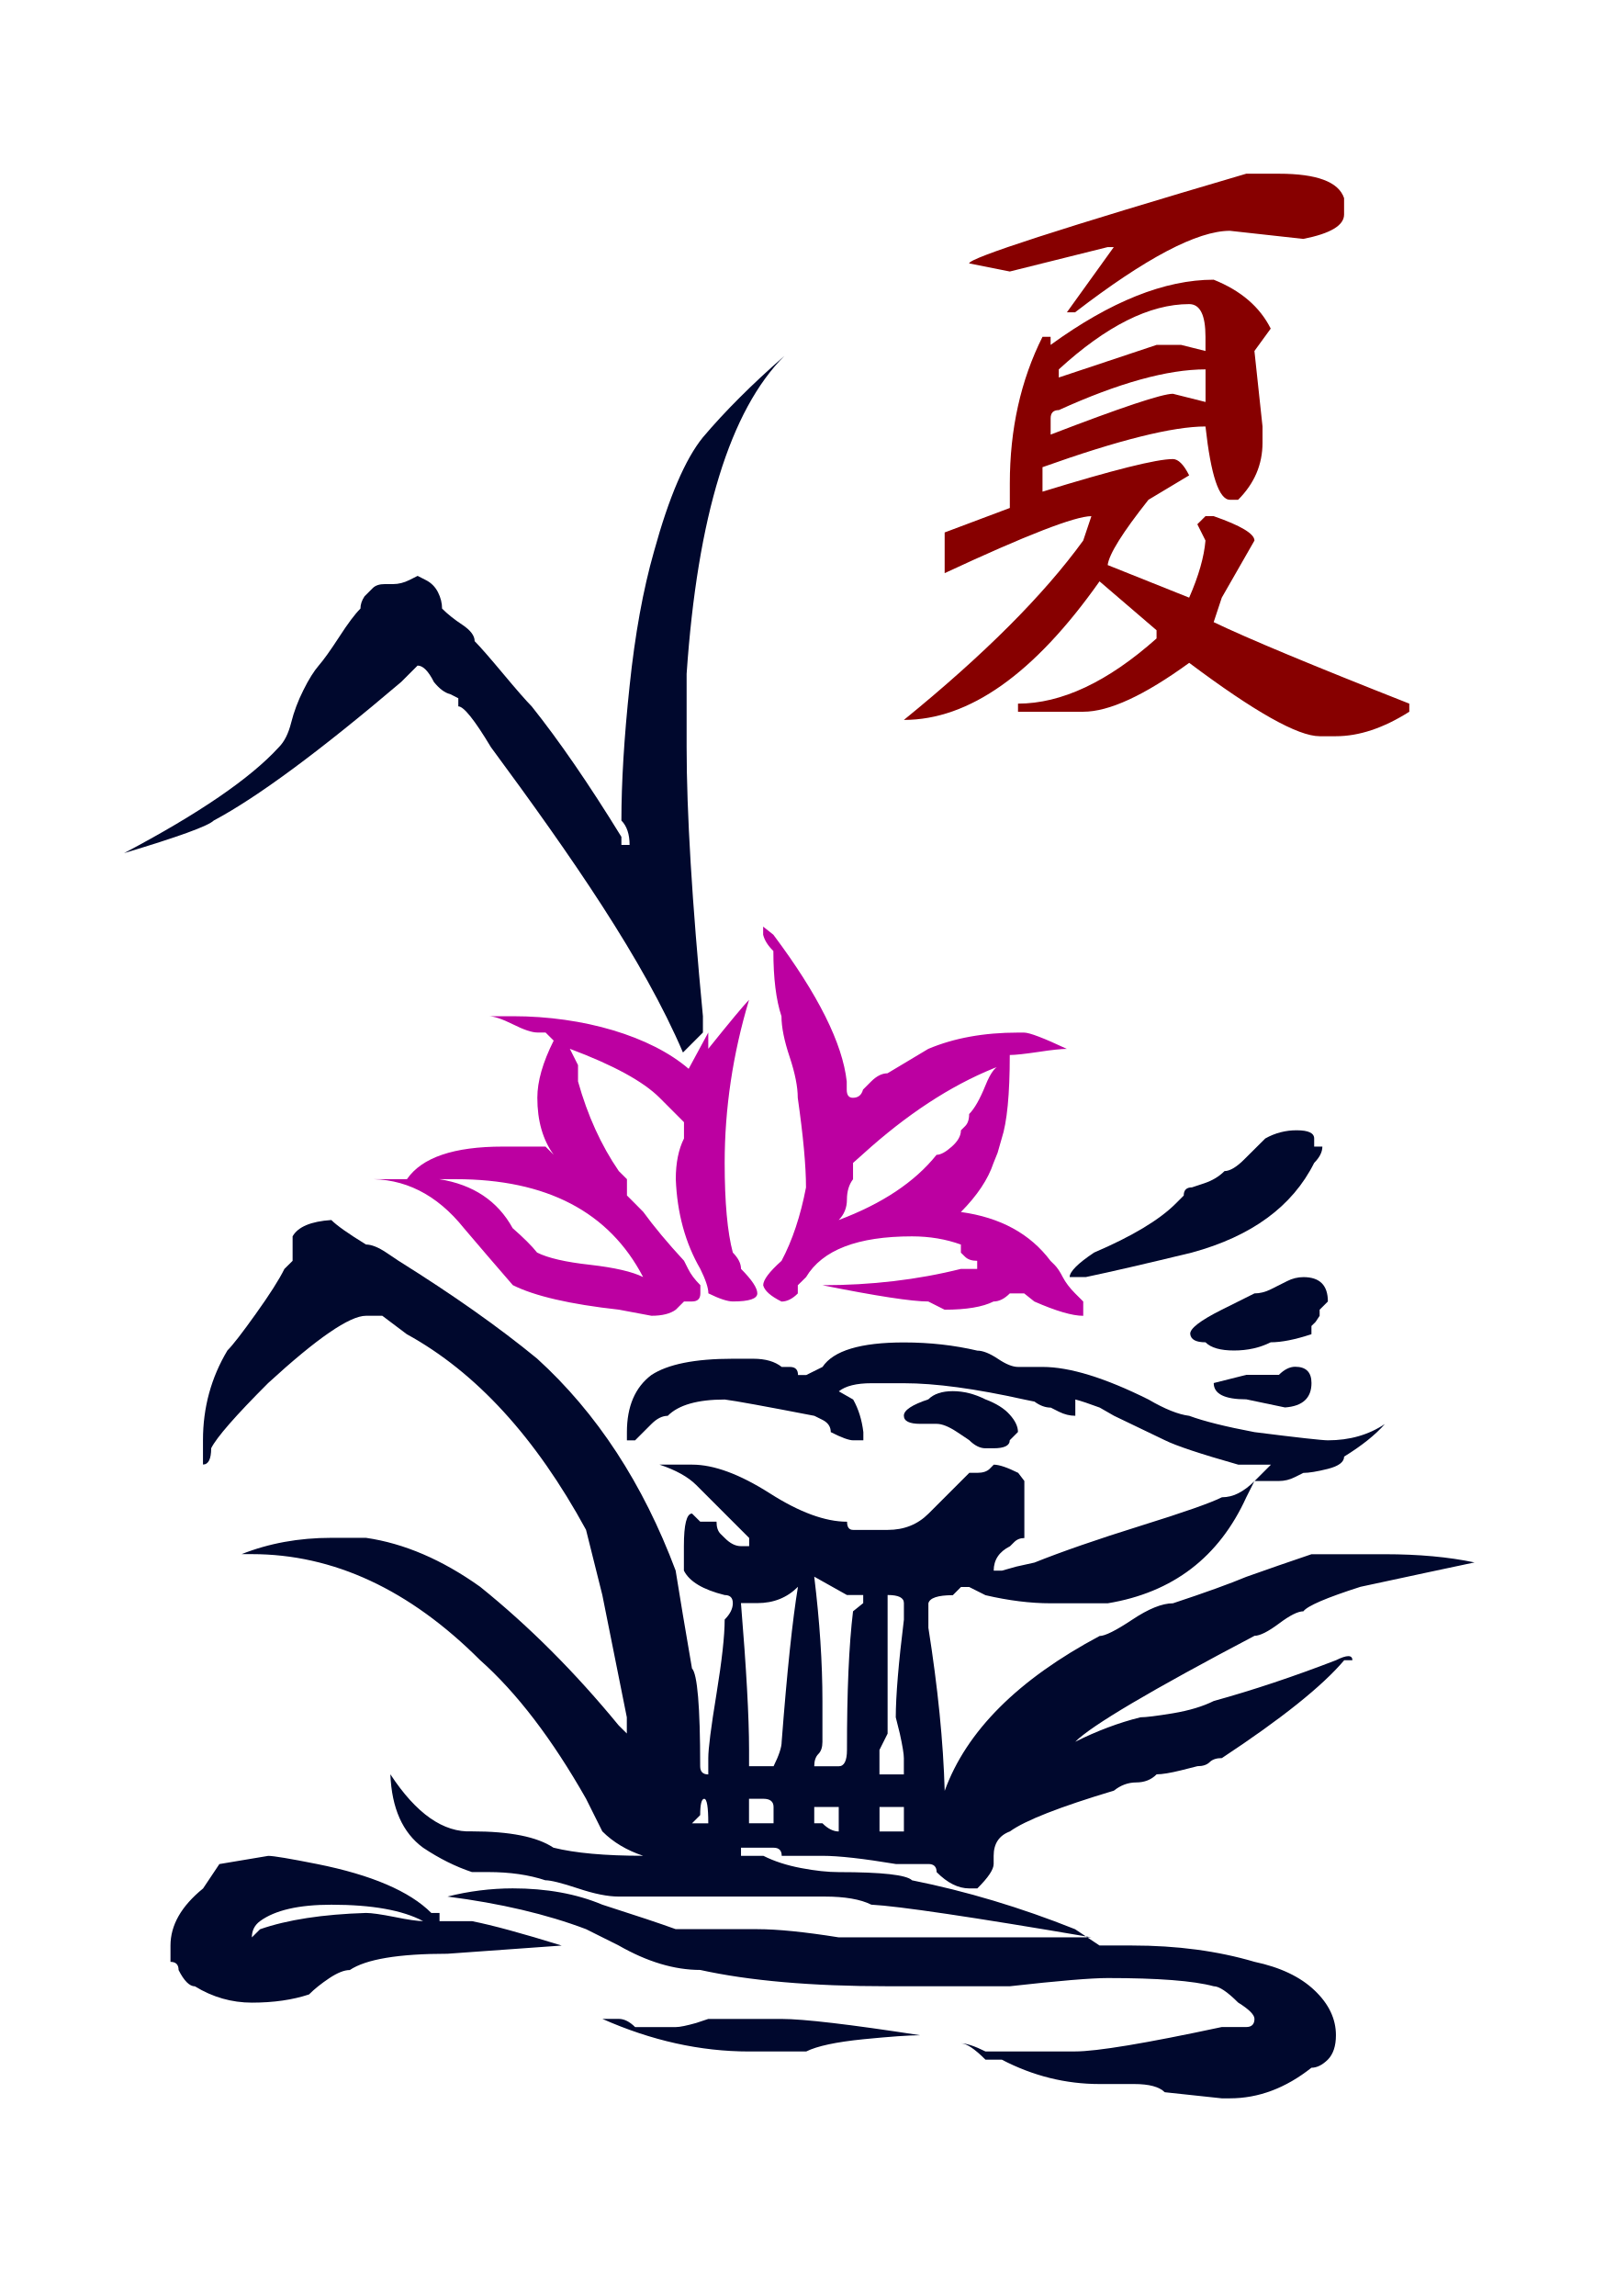
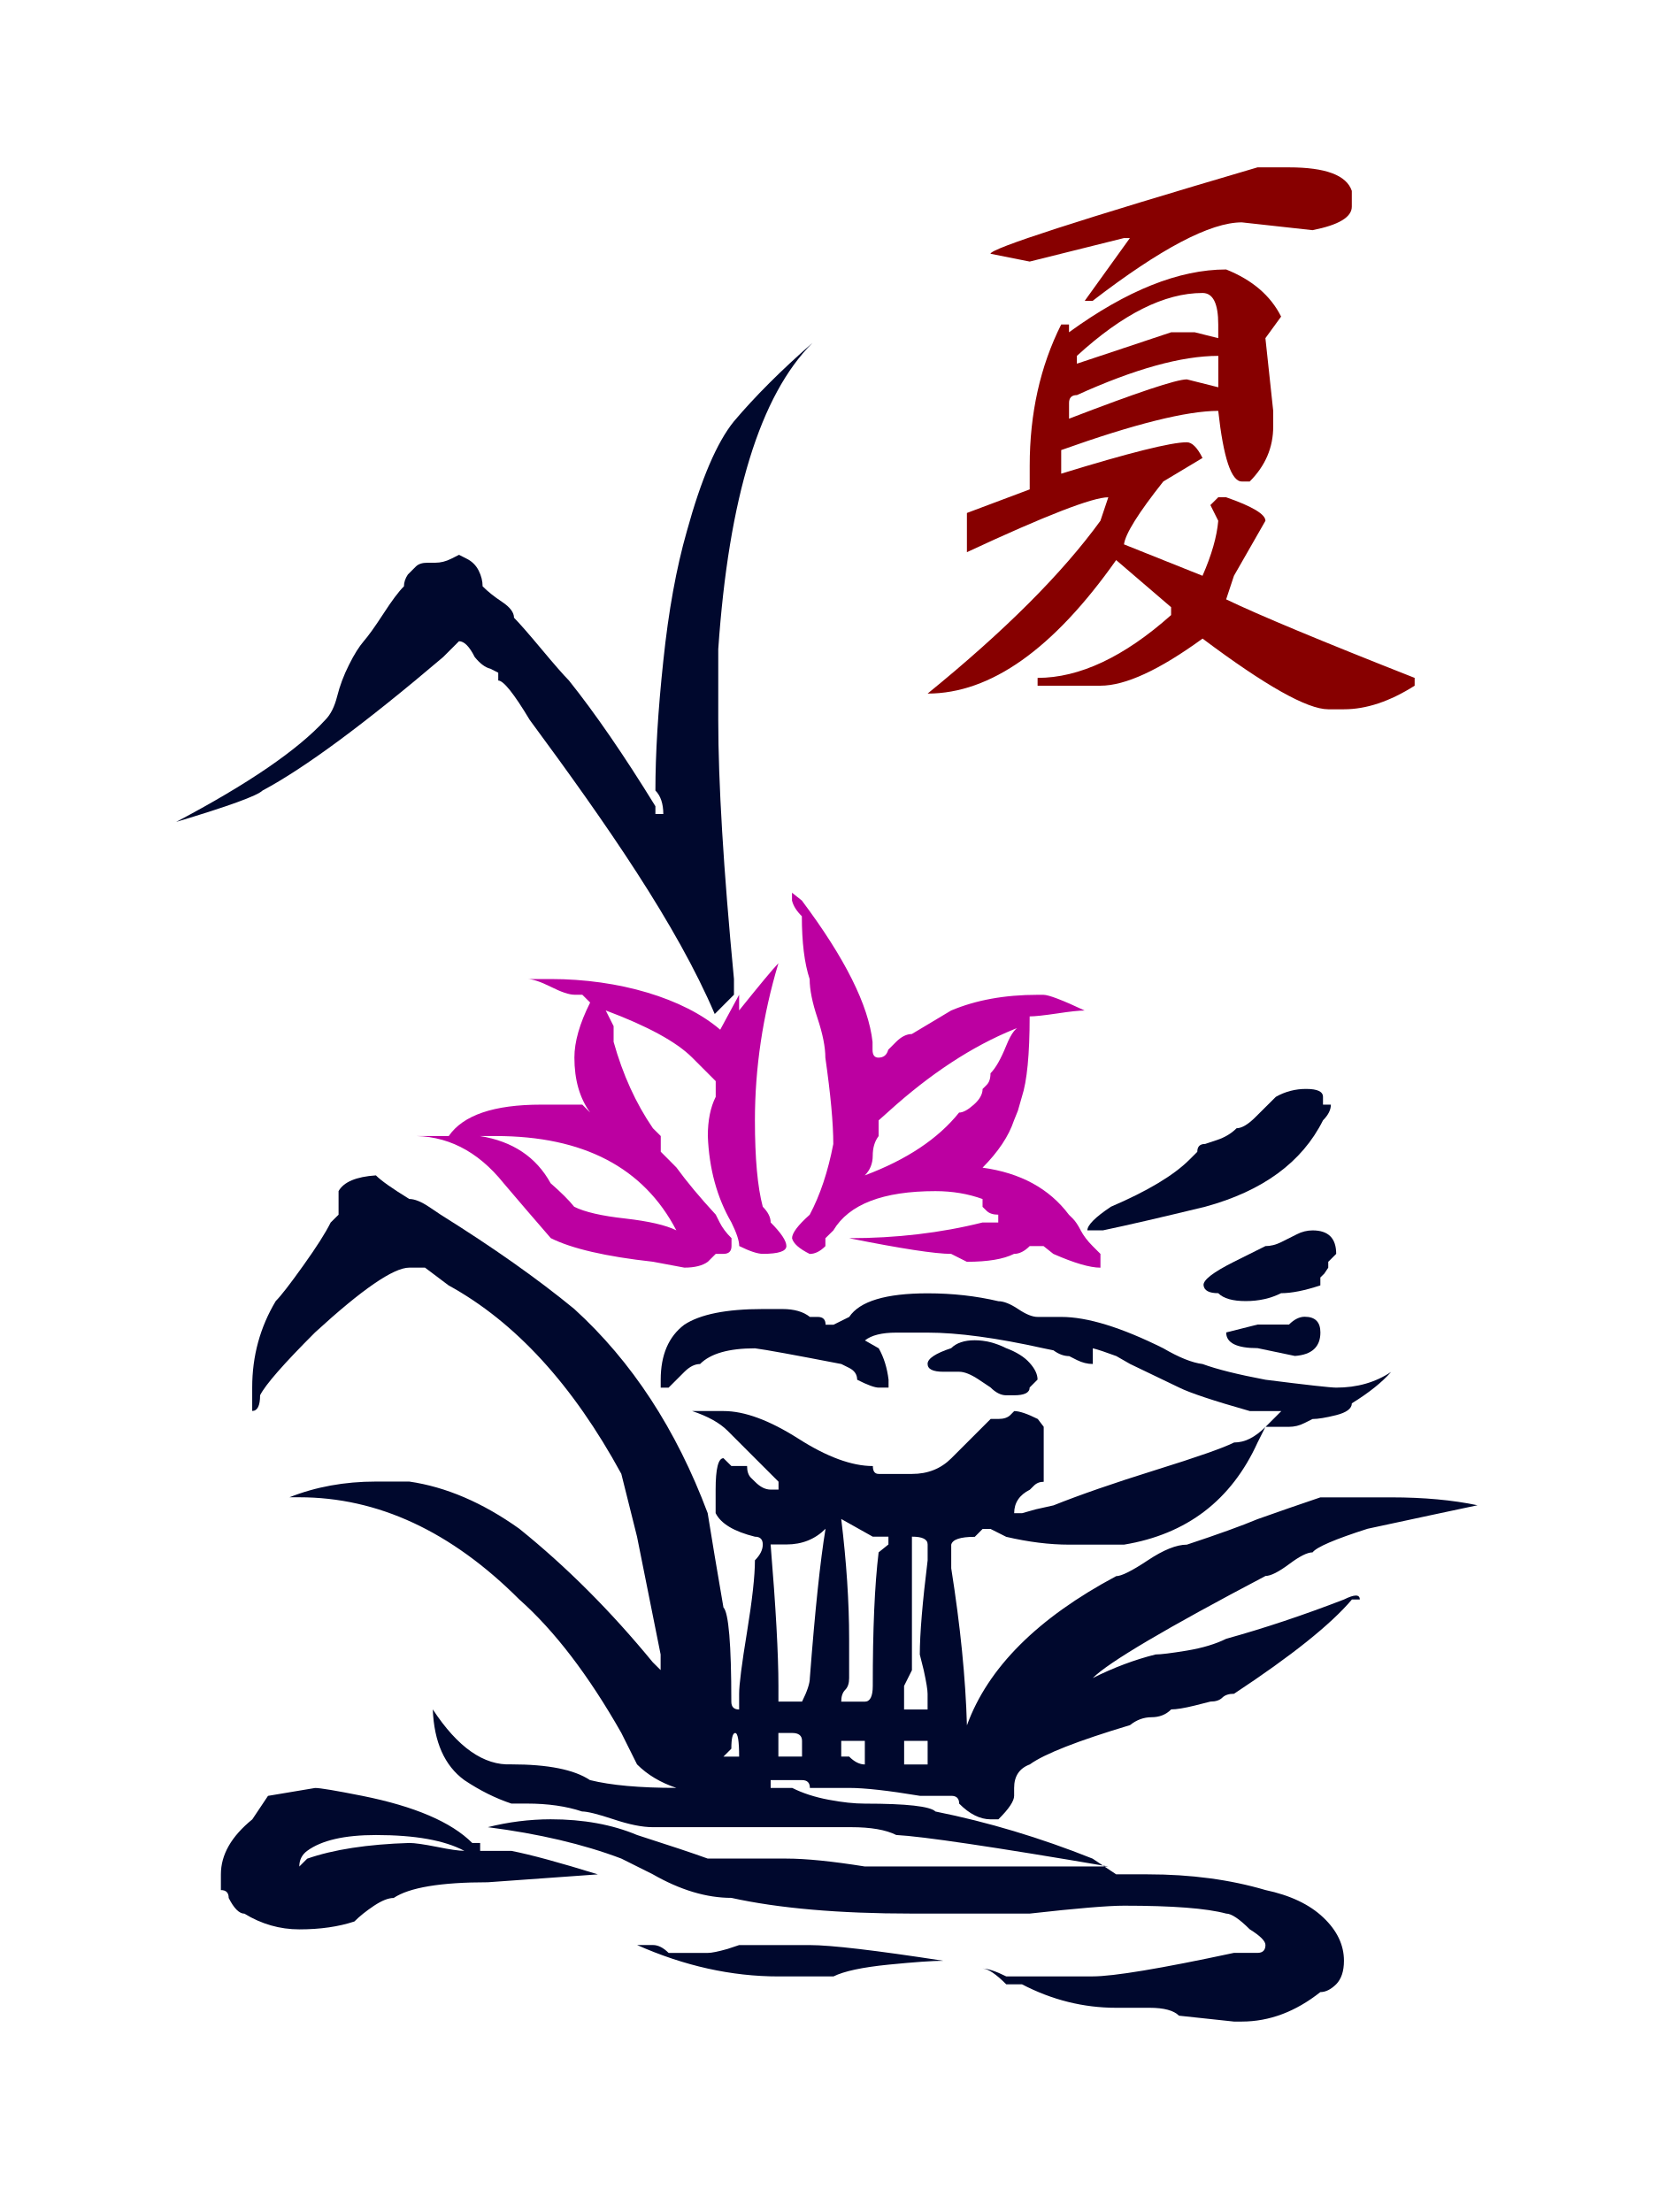
- <svg xmlns="http://www.w3.org/2000/svg" viewBox="0 0 139.764 200">
+ <svg xmlns="http://www.w3.org/2000/svg" viewBox="0 0 139.764 200" height="400" width="300">
  <path d="M61.711 89.94v1.419c1.9-2.367 3.082-3.787 3.553-4.267-1.42 4.735-2.125 9.474-2.125 14.205 0 3.436.238 6.037.71 7.812.468.476.714.948.714 1.42.94.947 1.42 1.661 1.42 2.133s-.714.706-2.13.706c-.472 0-1.186-.238-2.134-.706 0-.472-.238-1.186-.705-2.133-1.303-2.247-2.017-4.848-2.134-7.813 0-1.42.238-2.597.714-3.545v-1.42l-2.13-2.133c-1.423-1.42-4.025-2.84-7.816-4.259l.714 1.42v1.42c.827 2.956 2.008 5.561 3.553 7.812l.355.35.355.355v1.42l.714.714.706.714c.947 1.302 2.133 2.722 3.553 4.259l.355.706c.238.475.589.947 1.069 1.42v.713c0 .472-.246.706-.714.706h-.71l-.714.714c-.472.35-1.186.532-2.125.532l-2.84-.532c-4.267-.472-7.34-1.186-9.236-2.134a614.845 614.845 0 01-4.263-4.965c-2.367-2.956-5.207-4.376-8.518-4.267h3.554c1.298-1.891 4.085-2.839 8.344-2.839h3.731l.71.714c-.948-1.303-1.424-2.956-1.424-4.973 0-1.42.472-3.077 1.424-4.973l-.71-.706h-.714c-.468 0-1.186-.238-2.13-.714-.947-.471-1.657-.705-2.125-.705h2.125c6.155 0 12.007 1.742 15.314 4.581m-3.968 18.141c-2.957-5.678-8.405-8.526-16.33-8.526h-1.424c2.956.476 5.085 1.896 6.388 4.267.944.827 1.662 1.537 2.13 2.126.947.476 2.484.83 4.622 1.065 2.13.246 3.666.597 4.614 1.068zm37.641 1.424l.706.706v1.246c-.948 0-2.368-.415-4.26-1.246l-.886-.706h-1.251c-.468.472-.944.706-1.42.706-.947.476-2.37.714-4.262.714l-.706-.355-.714-.36c-1.424 0-4.501-.471-9.232-1.419 4.259 0 8.284-.472 12.071-1.42h1.42v-.705c-.468 0-.823-.117-1.065-.36l-.355-.35v-.706c-1.303-.472-2.722-.714-4.263-.714-4.735 0-7.812 1.182-9.228 3.553l-.718.706v.714c-.467.472-.943.706-1.42.706-.947-.472-1.48-.944-1.596-1.42 0-.472.536-1.177 1.597-2.125.948-1.779 1.653-3.908 2.133-6.393 0-1.891-.246-4.497-.718-7.812 0-.948-.234-2.133-.705-3.553-.476-1.42-.714-2.598-.714-3.545-.472-1.428-.706-3.316-.706-5.687-.48-.472-.774-.94-.891-1.42v-.706l.89.706c3.905 5.211 6.03 9.474 6.393 12.785v.706c0 .476.174.714.533.714.468 0 .758-.238.887-.714l.706-.706c.472-.471.948-.713 1.424-.713l3.553-2.126c2.246-.948 4.852-1.42 7.812-1.42h.536c.468 0 1.71.472 3.727 1.42-.472 0-1.303.085-2.484.266-1.186.174-2.009.266-2.489.266 0 3.437-.238 5.86-.706 7.28l-.355 1.242-.358.888c-.472 1.42-1.424 2.84-2.84 4.267 3.436.472 6.038 1.891 7.812 4.259l.355.35c.238.243.472.594.714 1.07.242.46.597.935 1.073 1.411m-19.351-9.946c-.359.476-.532 1.065-.532 1.779 0 .706-.246 1.303-.718 1.775 3.787-1.42 6.63-3.312 8.526-5.68.355 0 .79-.237 1.327-.713.532-.472.798-.944.798-1.42l.355-.355c.242-.233.36-.588.36-1.064.471-.472.939-1.303 1.419-2.489.472-1.177.944-1.77 1.423-1.77-3.787 1.42-7.578 3.787-11.365 7.098l-1.593 1.42z" fill="#bc00a1" />
  <path d="M38.283 167.348h2.839c1.775.35 4.38 1.06 7.816 2.125l-9.945.714c-4.264 0-7.103.472-8.518 1.42-.476 0-1.07.234-1.78.705-.705.472-1.302.948-1.77 1.42-1.423.472-3.085.714-4.973.714-1.77 0-3.436-.48-4.968-1.42-.472 0-.948-.48-1.424-1.42 0-.471-.234-.713-.706-.713v-1.42c0-1.775.94-3.428 2.84-4.973l1.42-2.125 4.262-.714c.468 0 1.892.242 4.267.714 4.731.948 8.046 2.367 9.938 4.259h.714v.714zm75.984-31.963h6.393c2.952 0 5.562.242 7.812.714-2.25.472-5.562 1.185-9.938 2.125-2.964.948-4.622 1.662-4.973 2.134-.475 0-1.181.355-2.129 1.069-.948.705-1.658 1.064-2.125 1.064-8.994 4.731-14.205 7.812-15.625 9.232 1.892-.948 3.783-1.657 5.679-2.133.468 0 1.42-.117 2.84-.351 1.419-.238 2.605-.597 3.552-1.069 3.428-.948 6.978-2.134 10.652-3.553.948-.472 1.424-.472 1.424 0h-.71c-1.9 2.25-5.453 5.09-10.66 8.526-.472 0-.823.117-1.06.35-.243.239-.593.356-1.07.356l-1.42.359c-.947.234-1.66.35-2.133.35-.467.472-1.064.706-1.77.706-.714 0-1.363.242-1.952.714-4.735 1.42-7.756 2.606-9.059 3.553-.943.351-1.42 1.061-1.42 2.126v.714c0 .472-.471 1.181-1.423 2.125h-.706c-.948 0-1.9-.472-2.84-1.42 0-.471-.241-.705-.713-.705h-2.84c-2.839-.472-4.972-.714-6.392-.714h-3.553c0-.472-.238-.706-.706-.706h-2.84v.706h1.949c.943.476 2.04.83 3.279 1.065 1.25.238 2.339.354 3.283.354 3.787 0 5.916.242 6.392.714 4.731.948 9.47 2.368 14.205 4.26l1.069.713 1.06.706h2.844c3.908 0 7.453.476 10.655 1.42 2.247.476 3.99 1.302 5.231 2.484 1.25 1.182 1.868 2.489 1.868 3.908 0 .948-.238 1.654-.706 2.13-.48.472-.956.706-1.428.706-2.246 1.778-4.618 2.665-7.102 2.665h-.714l-4.965-.532c-.476-.476-1.363-.714-2.666-.714H95.8c-2.956 0-5.8-.706-8.518-2.125h-1.423c-.944-.948-1.662-1.42-2.13-1.42.468 0 1.186.234 2.13.706h7.812c1.892 0 6.146-.706 12.777-2.126h2.138c.467 0 .713-.242.713-.713 0-.355-.475-.831-1.423-1.42-.948-.948-1.662-1.42-2.13-1.42-1.774-.48-4.856-.714-9.232-.714-1.423 0-4.263.234-8.526.714H77.336c-6.63 0-12.072-.48-16.33-1.42-2.255 0-4.623-.713-7.103-2.133l-2.843-1.42c-3.437-1.302-7.458-2.246-12.072-2.839a23.408 23.408 0 015.68-.714c2.955 0 5.565.476 7.811 1.42 2.957.948 5.094 1.661 6.393 2.133h7.106c1.77 0 4.142.242 7.099.714h22.017c-10.414-1.778-16.806-2.722-19.178-2.847-.944-.472-2.303-.706-4.077-.706H53.903c-.952 0-2.13-.238-3.553-.714-1.42-.472-2.368-.706-2.84-.706-1.42-.472-3.08-.714-4.968-.714h-1.424c-1.42-.471-2.84-1.177-4.259-2.125-1.779-1.303-2.73-3.436-2.847-6.393 2.254 3.437 4.622 5.09 7.106 4.973 3.311 0 5.679.472 7.102 1.42 1.892.472 4.493.706 7.813.706-1.42-.472-2.606-1.178-3.554-2.126-.467-.947-.947-1.9-1.42-2.847-2.956-5.203-6.033-9.232-9.231-12.071-6.15-6.15-12.781-9.232-19.888-9.232h-.887c2.372-.94 4.973-1.42 7.816-1.42h3.017c3.311.48 6.63 1.9 9.942 4.26 4.267 3.435 8.284 7.46 12.075 12.078l.71.706v-1.411c-.948-4.731-1.662-8.284-2.134-10.652l-1.42-5.679c-4.38-8.046-9.586-13.732-15.624-17.044l-2.125-1.6h-1.424c-1.42 0-4.259 1.951-8.522 5.86-2.84 2.839-4.493 4.734-4.965 5.678 0 .948-.242 1.42-.714 1.42v-2.126c0-2.847.714-5.445 2.13-7.812.472-.472 1.295-1.537 2.48-3.198 1.186-1.658 2.017-2.957 2.485-3.904l.714-.706v-2.134c.471-.827 1.597-1.302 3.375-1.42.468.476 1.472 1.182 3.017 2.134.472 0 1.069.234 1.775.706l1.064.714c4.731 2.956 8.756 5.795 12.072 8.518 5.21 4.739 9.232 10.893 12.07 18.464.36 2.25.832 5.09 1.425 8.526.467.472.713 3.31.713 8.518 0 .476.234.714.706.714v-1.42c0-.831.238-2.69.714-5.594.472-2.9.714-5.058.714-6.477.472-.476.71-.948.71-1.428 0-.472-.238-.706-.71-.706-1.9-.472-3.081-1.182-3.553-2.133v-2.126c0-1.891.238-2.84.71-2.84l.714.707h1.419c0 .48.117.83.355 1.068l.359.351c.472.48.94.714 1.424.714h.706v-.714l-2.126-2.125-2.484-2.485c-.714-.714-1.779-1.302-3.199-1.778h2.84c1.895 0 4.138.83 6.751 2.488 2.598 1.662 4.848 2.485 6.748 2.485 0 .48.173.713.532.713h3.013c1.42 0 2.605-.471 3.553-1.42l3.553-3.552h.706c.472 0 .83-.117 1.069-.351l.355-.36c.472 0 1.181.243 2.13.715l.536.705v4.973c-.355 0-.654.117-.888.355l-.363.36c-.943.471-1.42 1.185-1.42 2.125h.715l1.242-.351 1.597-.355c2.367-.948 5.445-2.017 9.232-3.198 3.787-1.178 6.146-2.009 7.098-2.489a3.12 3.12 0 001.428-.35c.472-.239.944-.59 1.424-1.07l.705-.705.714-.714h-2.84c-3.314-.94-5.448-1.654-6.392-2.126l-4.44-2.133-1.246-.714c-.948-.351-1.658-.589-2.126-.706v1.42c-.476 0-.948-.117-1.424-.351l-.713-.36c-.468 0-.948-.173-1.42-.523l-.887-.182c-4.263-.948-7.76-1.42-10.483-1.42h-2.839c-1.299 0-2.25.234-2.84.706l1.251.714c.468.83.758 1.775.887 2.84v.713h-.887c-.359 0-1.012-.234-1.952-.714 0-.471-.242-.822-.714-1.064l-.714-.355c-4.259-.823-6.864-1.303-7.808-1.42-2.375 0-4.029.472-4.969 1.42-.48 0-.948.242-1.423.714l-1.42 1.42h-.714v-.715c0-2.242.714-3.904 2.13-4.972 1.423-.94 3.783-1.42 7.102-1.42h1.77c1.07 0 1.896.242 2.485.714h.714c.472 0 .706.234.706.706h.717l1.42-.706c.948-1.42 3.311-2.134 7.098-2.134 2.255 0 4.38.242 6.393.714.472 0 1.069.234 1.779.706.71.48 1.294.714 1.77.714h2.134c2.363 0 5.436.948 9.232 2.84 1.42.83 2.597 1.302 3.545 1.419 1.302.48 3.198.948 5.686 1.42 3.784.48 5.913.713 6.393.713 1.892 0 3.545-.472 4.965-1.42-.827.948-2.017 1.892-3.55 2.84 0 .472-.475.83-1.419 1.069-.956.238-1.662.35-2.134.35l-.713.356c-.468.242-.948.35-1.42.35h-2.126l-.713 1.42c-2.372 5.215-6.393 8.292-12.072 9.232H91.54c-1.77 0-3.67-.238-5.678-.706l-1.42-.714h-.714l-.71.714c-1.306 0-2.012.238-2.13.706v2.134c.824 5.21 1.3 9.945 1.42 14.204 1.892-5.21 6.393-9.703 13.496-13.49.467 0 1.42-.472 2.843-1.42 1.424-.948 2.601-1.428 3.55-1.428 2.838-.94 4.968-1.71 6.392-2.307a377.215 377.215 0 015.678-1.968zm-91.609 32.668c2.364-.826 5.449-1.302 9.232-1.42.472 0 1.303.118 2.489.352 1.177.242 2.008.359 2.484.359-1.779-.948-4.44-1.428-7.99-1.428-2.839 0-4.912.476-6.215 1.428-.476.35-.714.826-.714 1.42zm39.053 7.813h6.393c1.891 0 5.92.471 12.075 1.42-.952 0-2.605.116-4.969.35-2.367.238-4.025.593-4.969 1.065H65.27c-4.26 0-8.519-.948-12.786-2.84h1.428c.472 0 .94.235 1.424.714h3.541c.359 0 .948-.125 1.779-.358zm0-14.91c-.472-.473-1.185-.771-2.125-.892.94.12 1.653.42 2.125.891zm-.706-2.844l-.713.714h1.419c0-1.42-.117-2.134-.355-2.134-.23 0-.35.476-.35 1.42zm7.099-6.389c.472-6.154.948-10.651 1.42-13.499-.944.948-2.122 1.42-3.546 1.42h-1.42c.469 5.687.706 9.946.706 12.785v1.42h2.138c.468-.94.702-1.654.702-2.126zm-.706 7.099v-1.42c0-.472-.298-.714-.891-.714H65.26v2.134h1.602zm6.925-18.464l.887-.714v-.706h-1.42l-2.847-1.597c.476 3.904.714 7.522.714 10.833v3.553c0 .472-.117.827-.355 1.06-.242.243-.359.598-.359 1.07h2.134c.472 0 .718-.472.718-1.42-.004-5.09.169-9.119.528-12.08zm-1.246 18.464v-1.42h-2.134v1.42h.714c.472.475.948.713 1.42.713zm5.678-17.75v-1.428c0-.472-.467-.706-1.42-.706v12.075l-.71 1.42v2.134h2.126v-1.42c0-.36-.117-1.069-.35-2.134l-.355-1.42c.004-1.89.242-4.734.71-8.521zm-2.125 18.463h2.125v-2.133H76.63v1.42z" fill="#00082d" />
  <path d="M84.442 125.447l-1.069-.714c-.714-.472-1.298-.705-1.77-.705h-1.424c-.952 0-1.428-.238-1.428-.714 0-.472.714-.948 2.134-1.42.472-.472 1.186-.714 2.13-.714.943 0 1.895.242 2.839.714.943.355 1.657.803 2.125 1.335.48.532.714 1.036.714 1.508l-.714.714c0 .472-.468.706-1.42.706h-.71c-.467-.004-.935-.238-1.407-.71z" fill="#00082d" />
  <path d="M105.745 24.364c2.368.948 4.021 2.368 4.97 4.26l-1.42 1.951.705 6.574v1.42c0 1.892-.706 3.545-2.125 4.965h-.714c-.948 0-1.662-2.126-2.13-6.385-2.839 0-7.578 1.182-14.2 3.546v2.133c6.146-1.891 9.937-2.84 11.357-2.84.468 0 .948.473 1.42 1.42l-3.545 2.126c-2.255 2.847-3.437 4.739-3.554 5.687l7.099 2.839c.83-1.892 1.302-3.553 1.423-4.973l-.71-1.42.71-.705h.714c2.368.822 3.553 1.536 3.553 2.125l-2.847 4.973-.706 2.133c2.957 1.42 8.64 3.788 17.044 7.099v.706c-2.25 1.427-4.384 2.133-6.392 2.133h-1.42c-1.9 0-5.679-2.133-11.365-6.392-3.904 2.839-6.978 4.259-9.232 4.259h-5.683v-.706c3.787 0 7.816-1.892 12.071-5.679V54.9L95.8 50.64c-5.678 8.05-11.357 12.071-17.048 12.071 6.986-5.678 12.189-10.885 15.625-15.624l.714-2.125c-1.42 0-5.679 1.653-12.785 4.964v-3.545l5.678-2.133v-2.134c0-4.73.948-8.99 2.848-12.777h.705v.706c5.215-3.787 9.95-5.679 14.21-5.679zm5.679-9.232c3.307 0 5.207.706 5.683 2.126v1.428c0 .947-1.182 1.657-3.554 2.125l-6.392-.706c-2.84 0-7.34 2.368-13.491 7.099h-.714l4.086-5.68h-.533l-8.526 2.126-3.545-.705c0-.472 8.046-3.078 24.143-7.813zM91.54 36.436v1.42c6.155-2.368 9.704-3.554 10.656-3.554l2.84.714v-2.84c-3.312 0-7.579 1.182-12.782 3.546-.48 0-.714.242-.714.714zm.714-3.554l8.518-2.839h2.134l2.125.532v-1.238c0-1.9-.472-2.847-1.423-2.847-3.437 0-7.216 1.895-11.358 5.686v.706z" fill="#870000" />
  <path d="M114.977 114.086v.532l-.355.533-.359.354v.714c-1.423.472-2.605.706-3.549.706-.948.476-2.012.714-3.198.714s-2.017-.238-2.485-.714c-.826 0-1.27-.238-1.327-.706-.064-.472.855-1.185 2.747-2.133l2.847-1.42c.468 0 .94-.117 1.42-.355.472-.234.94-.472 1.424-.714a3.09 3.09 0 011.42-.35c1.423 0 2.133.705 2.133 2.125zM112.844 119.055c.947 0 1.423.472 1.423 1.42 0 1.302-.77 2.016-2.307 2.125l-3.371-.706c-1.892 0-2.84-.472-2.84-1.42l2.84-.714h2.839c.468-.467.948-.705 1.416-.705zM59.505 91.682c-3.436-8.05-9.748-17.133-16.733-26.599-1.42-2.367-2.368-3.553-2.84-3.553v-.706l-.706-.359c-.475-.113-.947-.472-1.423-1.06-.476-.948-.948-1.428-1.42-1.428l-1.428 1.427c-7.102 6.034-12.543 10.055-16.334 12.072-.468.471-3.081 1.42-7.812 2.839 6.51-3.436 11.006-6.51 13.49-9.232.473-.472.832-1.182 1.07-2.134.237-.94.588-1.891 1.068-2.839.468-.948.92-1.653 1.331-2.133.412-.472 1.005-1.295 1.775-2.48.766-1.183 1.387-2.017 1.863-2.485 0-.36.117-.714.355-1.069l.714-.714c.238-.238.589-.35 1.06-.35h.715c.471 0 .947-.118 1.423-.356l.714-.359.706.36c.472.237.827.592 1.069 1.068.238.472.355.948.355 1.42.467.472 1.064.948 1.778 1.42.706.471 1.061.947 1.061 1.42.468.471 1.299 1.419 2.484 2.838 1.186 1.42 2.017 2.368 2.485 2.84 2.367 2.964 4.973 6.747 7.816 11.365v.706h.714c0-.94-.246-1.654-.714-2.125 0-3.316.234-7.224.714-11.717.468-4.497 1.178-8.4 2.125-11.716 1.3-4.731 2.723-8.05 4.26-9.946 1.899-2.246 4.266-4.614 7.106-7.098-4.74 4.735-7.578 13.967-8.522 27.695v6.389c0 5.679.468 13.49 1.42 23.437v1.42m31.954 21.302c0-.471.706-1.185 2.126-2.133 3.315-1.42 5.682-2.84 7.106-4.26l.706-.705c0-.48.238-.714.714-.714l1.068-.355c.706-.234 1.303-.593 1.771-1.064.472 0 1.069-.355 1.77-1.07l1.78-1.77a5.467 5.467 0 012.754-.714c1.004 0 1.508.242 1.508.714v.706h.714c0 .476-.246.948-.714 1.42-1.9 3.795-5.449 6.392-10.655 7.812-3.909.948-6.986 1.662-9.232 2.133h-1.416" fill="#00082d" />
</svg>
